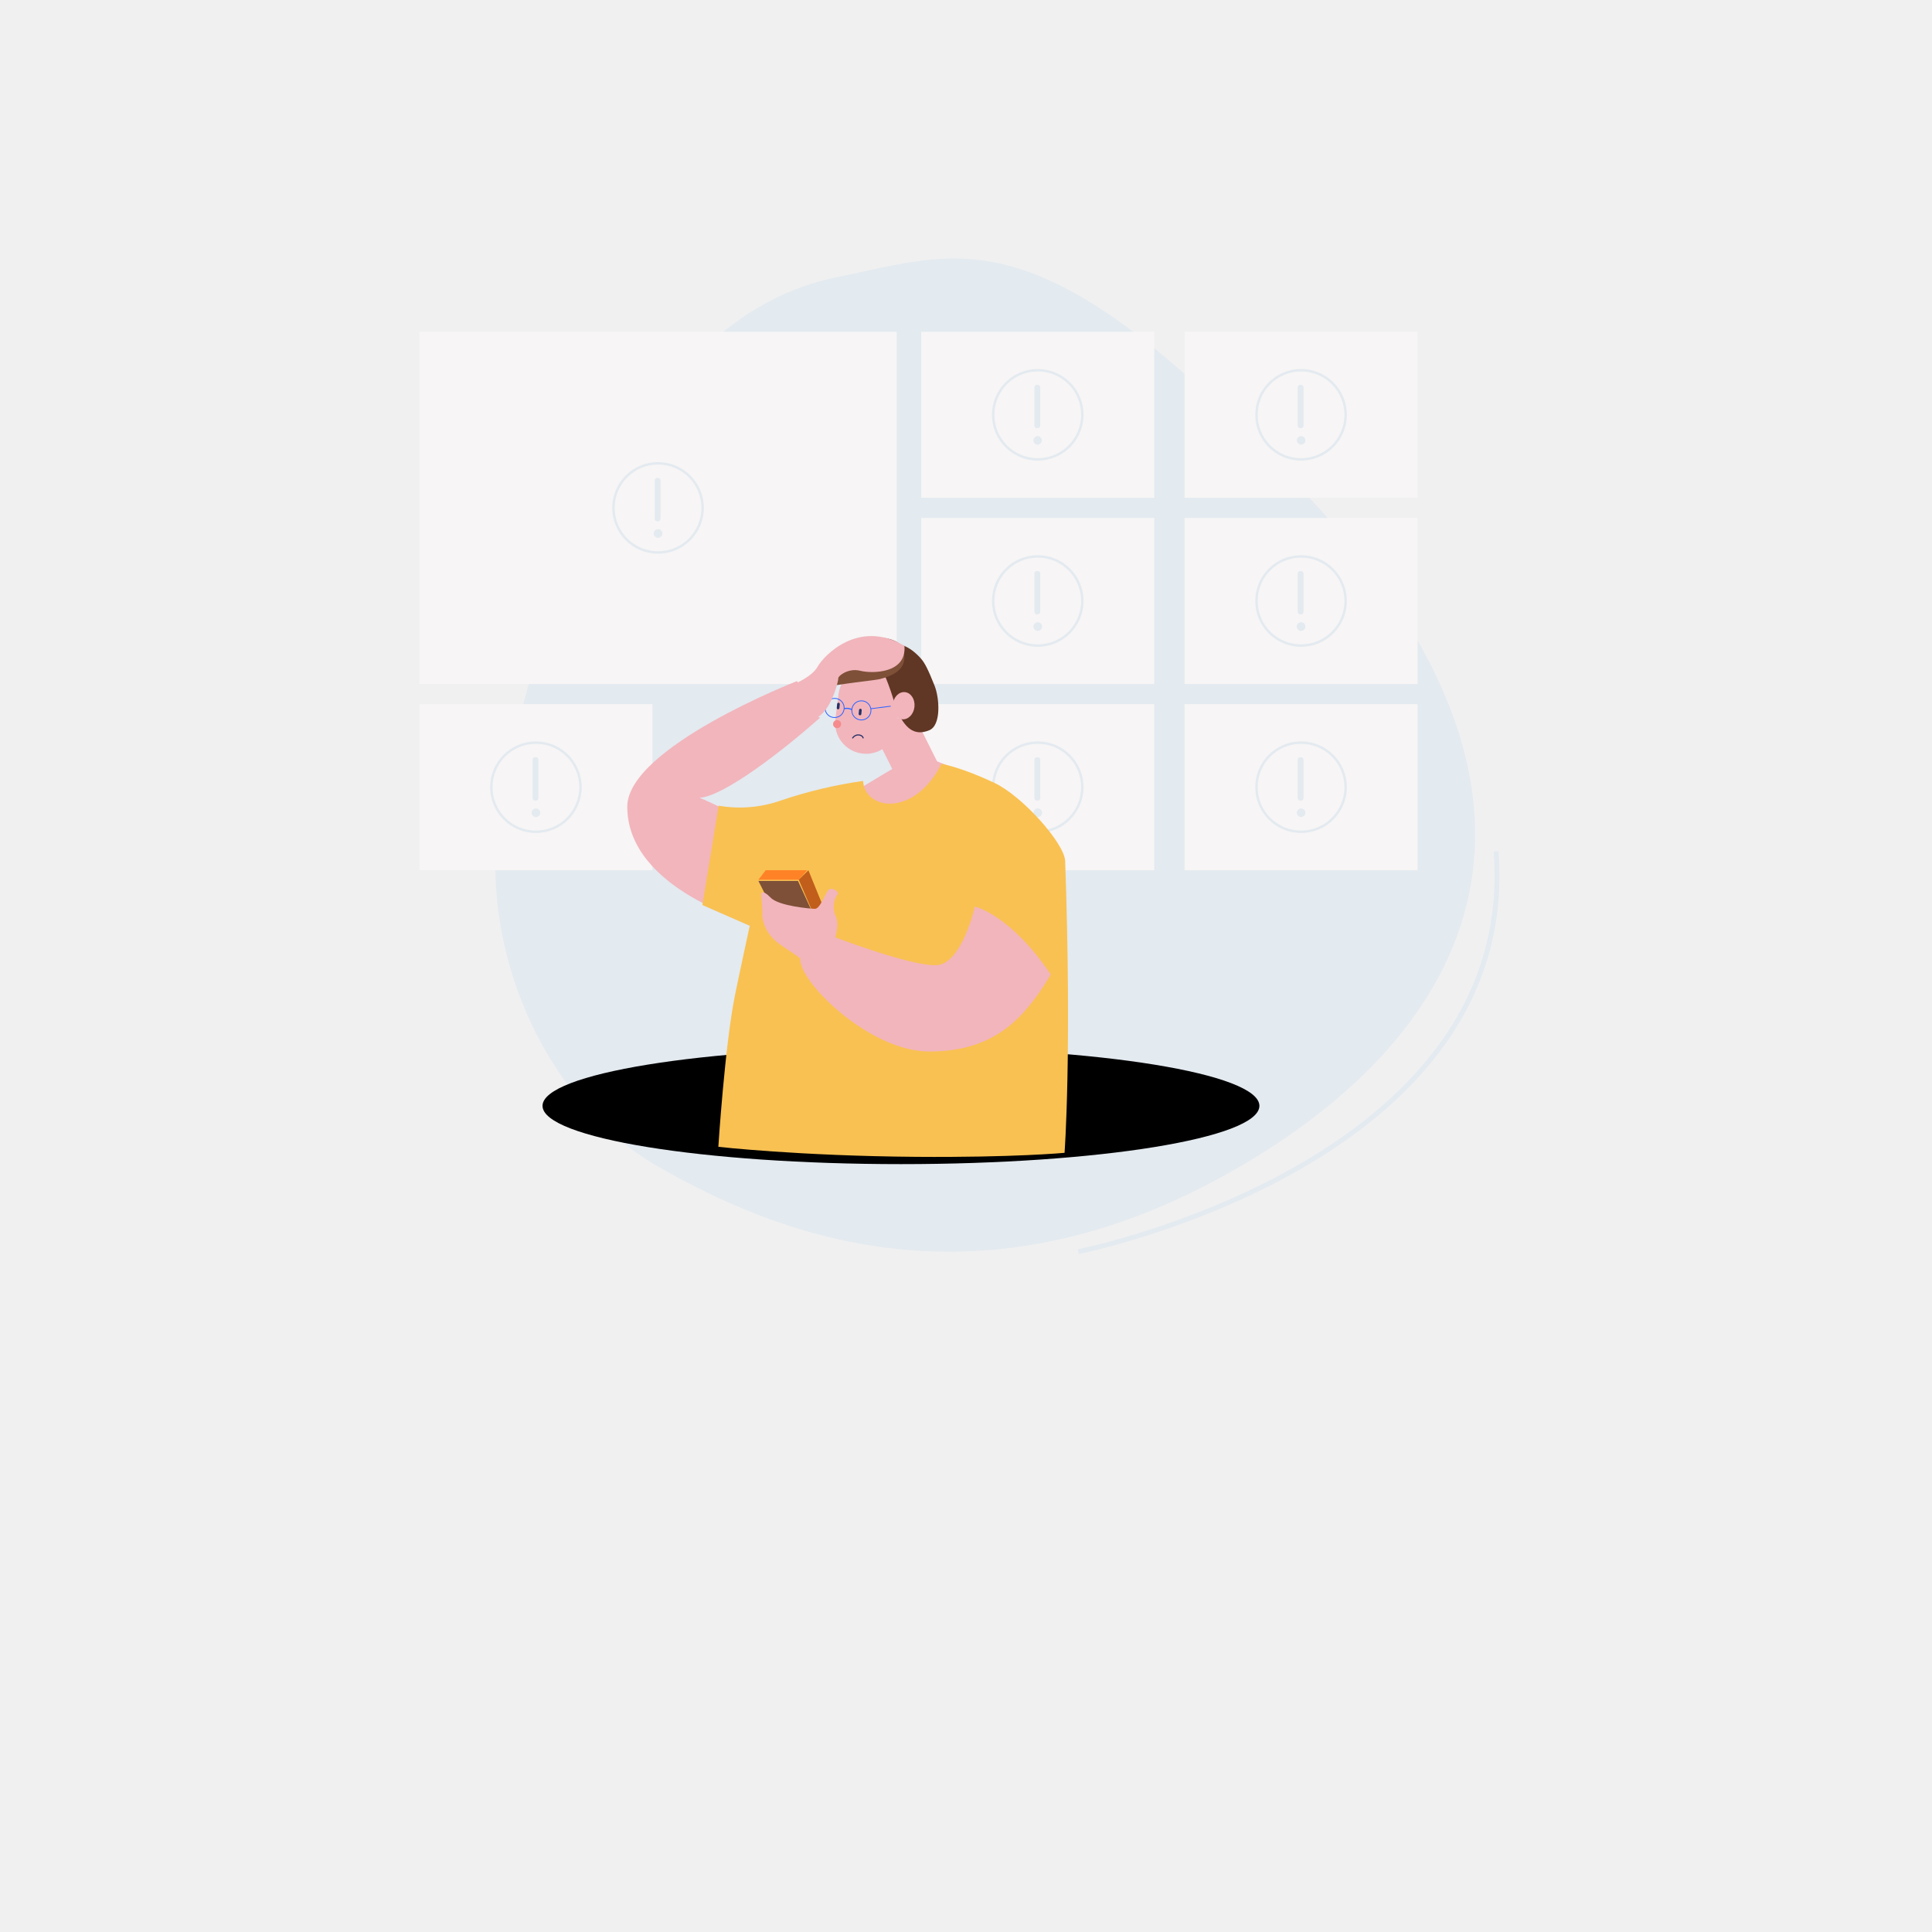
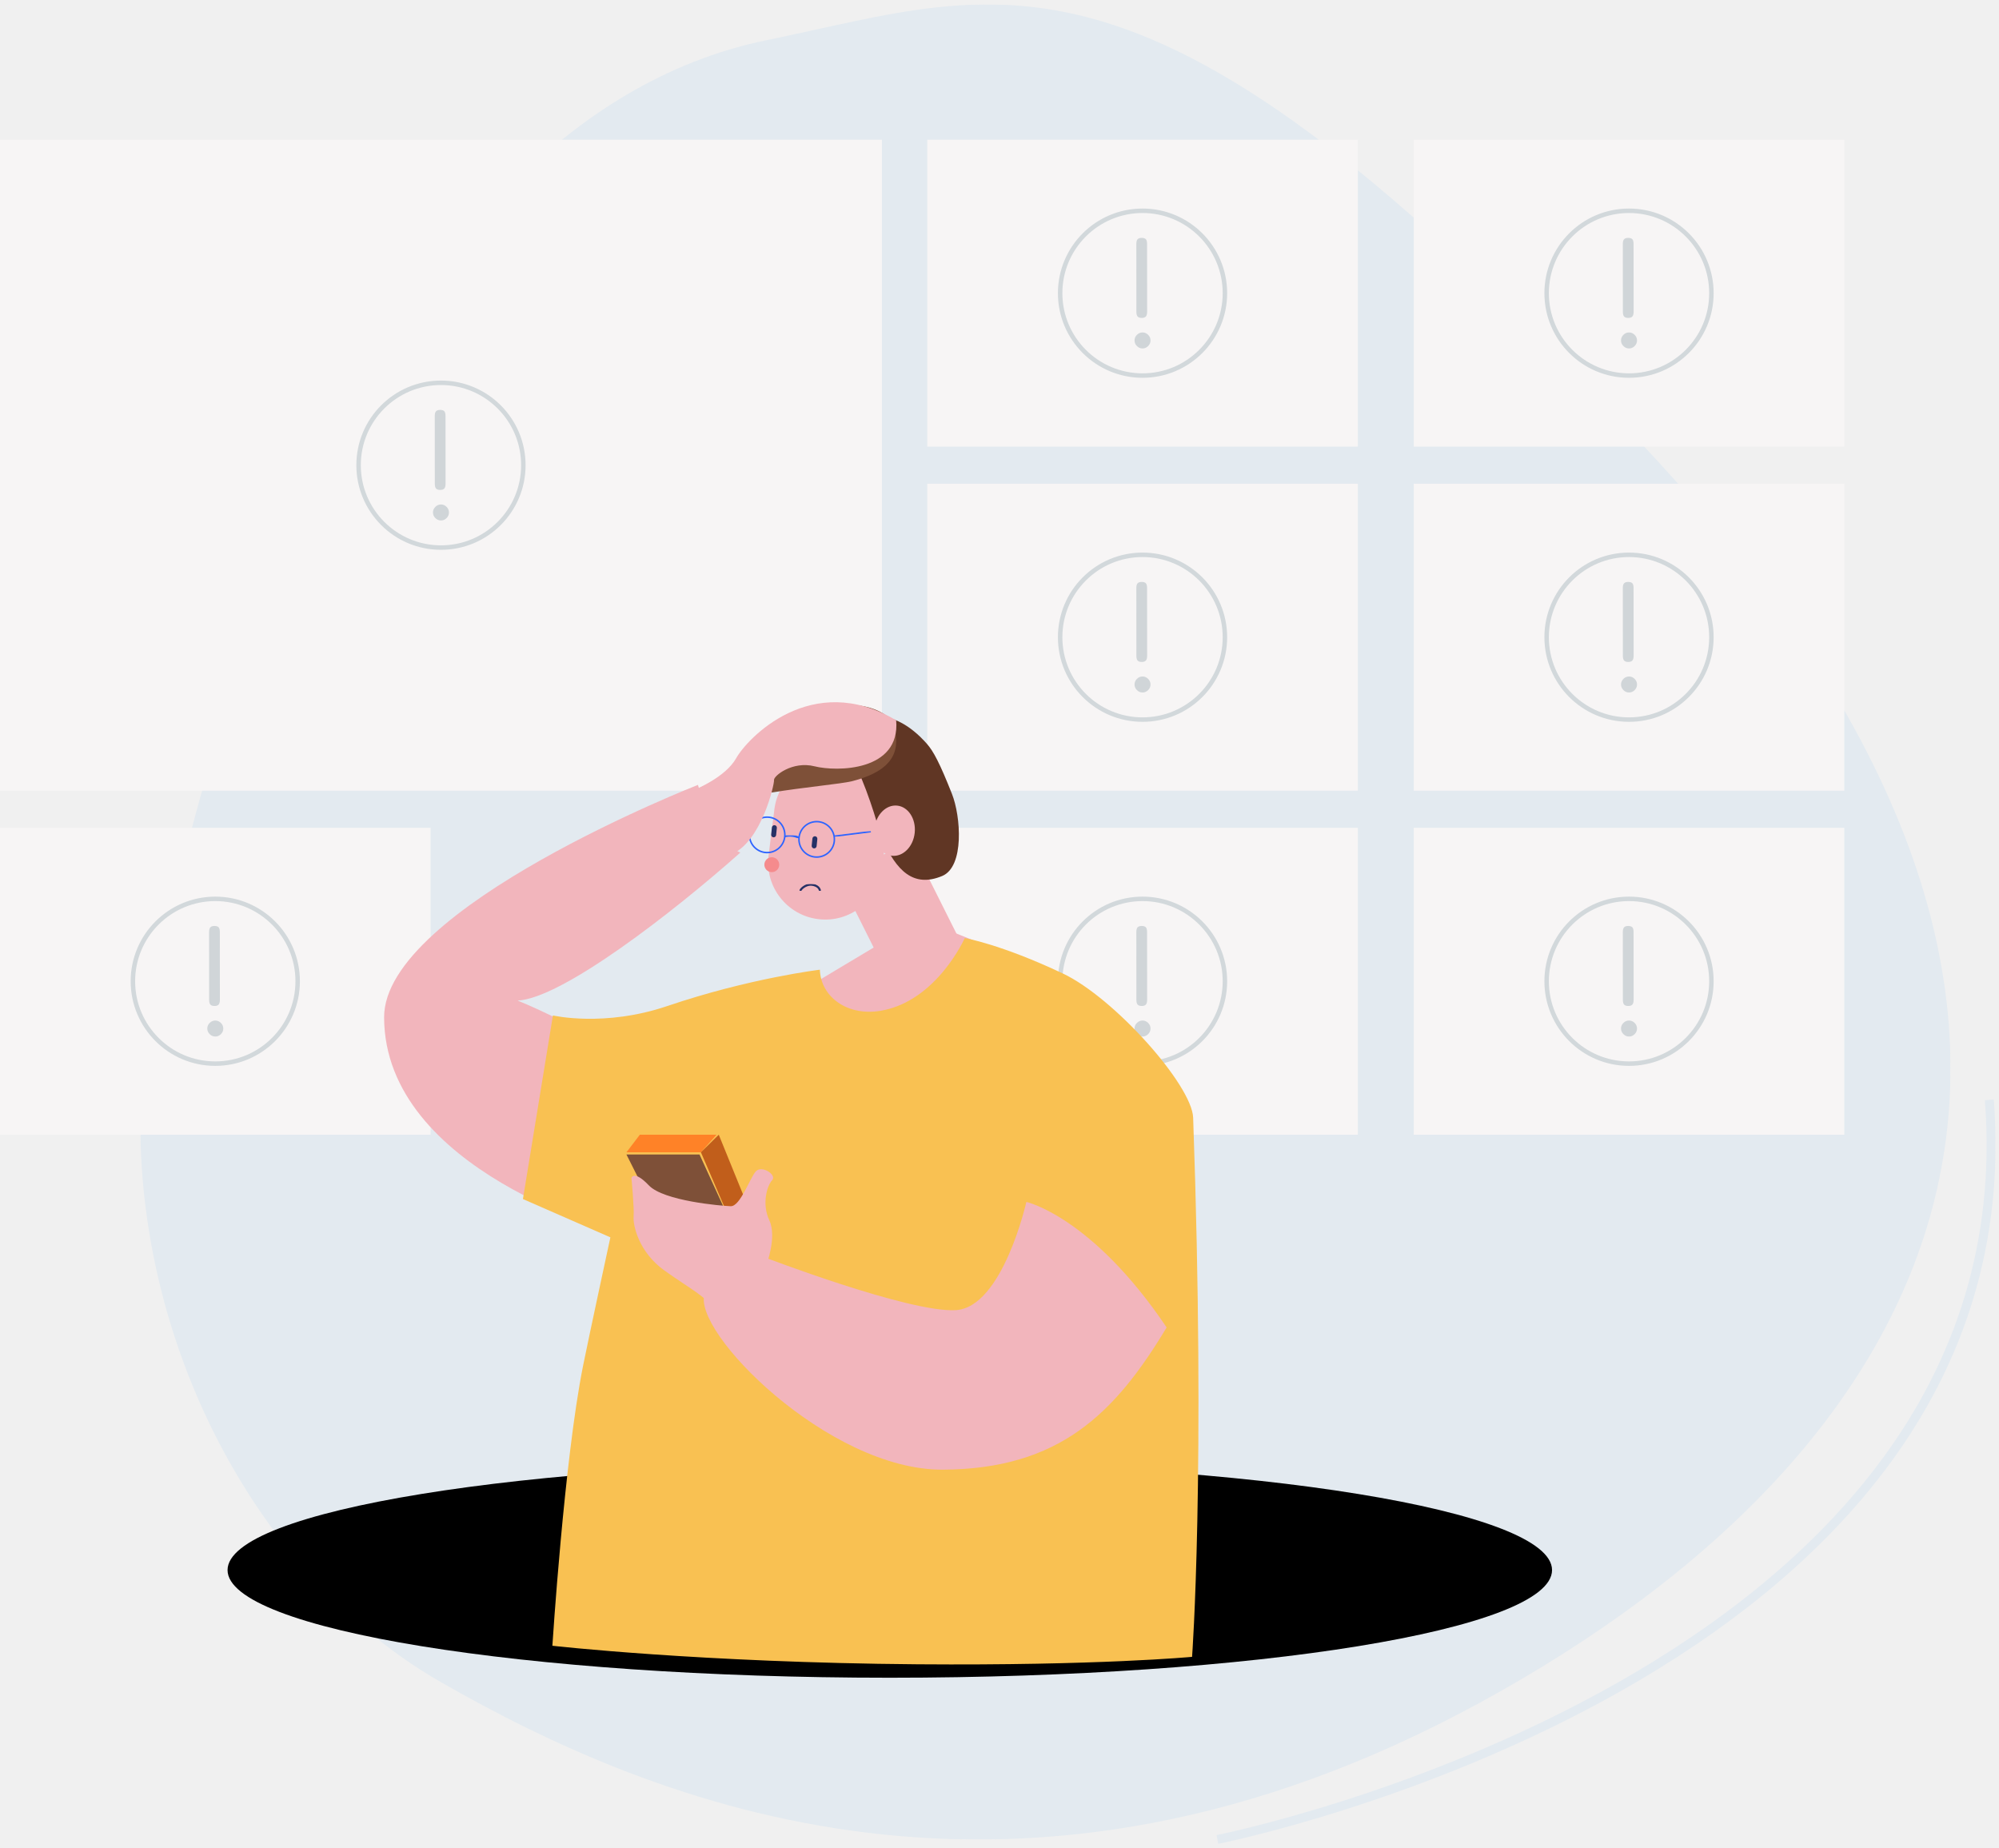
- <svg xmlns="http://www.w3.org/2000/svg" id="图层_1" data-name="图层 1" viewBox="0 0 800 800">
+ <svg xmlns="http://www.w3.org/2000/svg" xmlns:xlink="http://www.w3.org/1999/xlink" width="448px" height="414px" viewBox="0 0 448 414" version="1.1">
  <defs>
-     <style>.cls-1{fill:#e3eaf0;}.cls-2{fill:#f7f5f5;}.cls-3{fill:#f2b5bc;}.cls-10,.cls-15,.cls-4,.cls-8,.cls-9{fill:none;stroke-miterlimit:10;}.cls-15,.cls-4{stroke:#e3eaf0;}.cls-5{fill:#f9c152;}.cls-6{fill:#603624;}.cls-7{fill:#263166;}.cls-8{stroke:#263166;stroke-linecap:round;}.cls-10,.cls-8{stroke-width:0.46px;}.cls-10,.cls-9{stroke:#2e64ff;}.cls-9{stroke-width:0.34px;}.cls-11{fill:#7e5038;}.cls-12{fill:#f58b8d;}.cls-13{fill:#ff8227;}.cls-14{fill:#c15e1b;}.cls-15{stroke-width:2px;}</style>
+     <polygon id="path-1" points="0.45 0.8 406.133 0.8 406.133 412.019 0.45 412.019" />
+     <polygon id="path-3" points="0 413.2 447.229 413.2 447.229 1 0 1" />
  </defs>
-   <path class="cls-1" d="M345.58,115C399.93,103.9,432,85.58,546,210.31S609,431,505.49,487.54s-185,23-233-4.5-76-92.75-65-150.88S254.79,133.63,345.58,115Z" />
-   <rect class="cls-2" x="173.66" y="137.37" width="197.65" height="145.88" />
-   <rect class="cls-2" x="381.46" y="291.57" width="96.5" height="68.78" />
-   <polygon class="cls-3" points="355.23 326.91 371.74 317.04 387.75 315.16 403.68 321.54 373.24 338.66 355.23 326.91" />
-   <rect class="cls-2" x="173.66" y="291.57" width="96.5" height="68.78" />
-   <rect class="cls-3" x="367.17" y="297.04" width="17.99" height="29.35" rx="0.85" transform="translate(-99.79 201.57) rotate(-26.62)" />
-   <path class="cls-3" d="M330.07,282s3.67,12.68,9.5,15.17c-15.08,13.42-39.91,32.67-49.91,33.17,9.41,3.75,33.42,16.7,33.42,16.7l-10.84,35.38s-52.43-13.85-52.5-48.33C259.69,309.45,330.07,282,330.07,282Z" />
-   <ellipse cx="373.07" cy="457.91" rx="148.42" ry="24.13" />
-   <path class="cls-1" d="M429.71,334.76a1.83,1.83,0,0,1,1.8,1.79,1.83,1.83,0,0,1-1.8,1.79,1.68,1.68,0,0,1-1.25-.53,1.71,1.71,0,0,1-.54-1.26,1.81,1.81,0,0,1,1.79-1.79Z" />
-   <path class="cls-1" d="M429.54,331.5a1.23,1.23,0,0,1-.92-.3,1.61,1.61,0,0,1-.29-1.07V314.94a1.56,1.56,0,0,1,.29-1.07,1.21,1.21,0,0,1,.92-.3,1.27,1.27,0,0,1,.92.28,1.61,1.61,0,0,1,.28,1.12v15.12a1.62,1.62,0,0,1-.28,1.09A1.19,1.19,0,0,1,429.54,331.5Z" />
-   <circle class="cls-4" cx="429.71" cy="325.96" r="18.46" />
-   <path class="cls-5" d="M357.4,323.37a188.14,188.14,0,0,0-34.16,8.13,51,51,0,0,1-25.67,2.12l-6.72,41.14,19.6,8.59s-4.82,22.26-6.14,28.86c-4.21,21.05-6.86,62.66-6.86,62.66s33.18,3.77,81.86,4.15c40.43.32,61.5-1.66,61.5-1.66s3.07-40.95.25-120.82c-.26-7.29-17.67-26.88-29.24-32.34-14-6.62-22-7.91-22-7.91s-6.2,14-18.62,16.25C363.57,333.92,357.6,329.44,357.4,323.37Z" />
-   <rect class="cls-2" x="381.46" y="214.47" width="96.5" height="68.78" />
-   <rect class="cls-3" x="346.46" y="276.21" width="25.58" height="35.96" rx="12.75" transform="translate(39.48 -42.49) rotate(7.16)" />
-   <path class="cls-6" d="M381.36,272.72c1.48,1.67,2.9,4.32,5.64,11.24,2,5.05,2.82,16.33-2.19,18.41-6.45,2.68-10.24-1.19-13.38-8.21-.89-2-2.24-8.46-6.19-17.09-1-2.24-1.26-9,3.11-10.16C374.74,265.22,380.35,271.58,381.36,272.72Z" />
-   <rect class="cls-7" x="355.64" y="293.46" width="1.11" height="2.73" rx="0.56" transform="translate(31.78 -34.65) rotate(5.83)" />
-   <rect class="cls-7" x="346.57" y="290.98" width="1.11" height="2.73" rx="0.56" transform="translate(31.48 -33.74) rotate(5.83)" />
-   <path class="cls-8" d="M357.4,305.55c-.25-1-1.5-1.3-2.28-1.23a2.84,2.84,0,0,0-2.05,1.24" />
-   <circle class="cls-9" cx="345.58" cy="293.15" r="3.97" />
-   <circle class="cls-9" cx="356.68" cy="294.16" r="3.97" />
-   <path class="cls-1" d="M429.71,257.66a1.83,1.83,0,0,1,1.8,1.79,1.85,1.85,0,0,1-1.8,1.8,1.85,1.85,0,0,1-1.79-1.8,1.83,1.83,0,0,1,1.79-1.79Z" />
-   <path class="cls-1" d="M429.54,254.4a1.23,1.23,0,0,1-.92-.3,1.61,1.61,0,0,1-.29-1.07V237.84a1.56,1.56,0,0,1,.29-1.07,1.21,1.21,0,0,1,.92-.3,1.27,1.27,0,0,1,.92.28,1.63,1.63,0,0,1,.28,1.12V253a1.61,1.61,0,0,1-.28,1.08A1.16,1.16,0,0,1,429.54,254.4Z" />
-   <circle class="cls-4" cx="429.71" cy="248.86" r="18.46" />
-   <path class="cls-10" d="M349.54,293.46a4.24,4.24,0,0,1,1.79-.09,4.41,4.41,0,0,1,1.41.46" />
-   <path class="cls-11" d="M342.49,279.31c-.22-5.44,5.41-11.45,15.29-14.3,10.4-3,16.14,1.87,16.36,3.81.34,2.91,2.47,9.27-9.57,12.32-2.28.57-11.36,1.42-17.79,2.5C344.91,284,342.57,281.45,342.49,279.31Z" />
-   <path class="cls-1" d="M272.48,219.11a1.73,1.73,0,0,1,1.26.54,1.69,1.69,0,0,1,.54,1.25,1.85,1.85,0,0,1-1.8,1.8,1.85,1.85,0,0,1-1.79-1.79,1.83,1.83,0,0,1,1.79-1.8Z" />
-   <path class="cls-1" d="M272.31,215.85a1.23,1.23,0,0,1-.92-.3,1.54,1.54,0,0,1-.28-1.07l0-15.19a1.56,1.56,0,0,1,.29-1.07,1.21,1.21,0,0,1,.92-.3,1.27,1.27,0,0,1,.92.28,1.63,1.63,0,0,1,.28,1.12v15.13a1.61,1.61,0,0,1-.28,1.08A1.16,1.16,0,0,1,272.31,215.85Z" />
-   <circle class="cls-4" cx="272.48" cy="210.31" r="18.46" />
-   <circle class="cls-12" cx="346.63" cy="299.84" r="1.67" />
-   <ellipse class="cls-3" cx="374.15" cy="292.22" rx="5.65" ry="4.53" transform="translate(45.44 634.75) rotate(-84.17)" />
-   <line class="cls-9" x1="360.59" y1="293.46" x2="368.82" y2="292.42" />
-   <polygon class="cls-13" points="314.05 364.28 317.05 360.35 334.24 360.35 330.74 364.28 314.05 364.28" />
-   <polygon class="cls-14" points="330.74 364.28 337.24 379.41 341.28 376.43 334.74 360.35 330.74 364.28" />
-   <polygon class="cls-11" points="314.05 364.78 318.83 374.3 338.05 381.41 330.43 364.78 314.05 364.78" />
-   <path class="cls-3" d="M403.68,375.41s-5.32,23.63-15.82,24.25-43.62-12.12-43.62-12.12-9.38.12-12.63,8.37,27.64,39.66,53.38,39.5c26-.16,38.5-12.5,50.12-31.87C418.36,378.66,403.68,375.41,403.68,375.41Z" />
-   <path class="cls-3" d="M329.32,283s6.92-2.75,9.34-7.09,16.85-19.77,35.84-8.47c1,11.47-13.34,11.56-18.3,10.31s-9.19,2.16-9.08,3.08-2.88,14-9.63,16.67S329.32,283,329.32,283Z" />
-   <path class="cls-3" d="M315.17,370s.65,6.83.49,8.66,1.08,7.92,6.91,12.09,9.92,6.16,10.59,8.5,12.25-9.75,12.25-9.75,2.41-6.25.66-10-.48-7.84.64-9-2.3-3.42-3.64-2-3.5,7.91-5.66,7.83-15-1.17-18.34-4.67S315.17,370,315.17,370Z" />
-   <rect class="cls-2" x="381.46" y="137.37" width="96.5" height="68.78" />
-   <rect class="cls-2" x="490.49" y="137.37" width="96.5" height="68.78" />
-   <rect class="cls-2" x="490.49" y="214.47" width="96.5" height="68.78" />
-   <rect class="cls-2" x="490.49" y="291.57" width="96.5" height="68.78" />
-   <path class="cls-15" d="M446.49,518.28s183-36.24,173-165.74" />
-   <path class="cls-1" d="M538.74,180.56a1.83,1.83,0,0,1,1.79,1.79,1.7,1.7,0,0,1-.53,1.26,1.79,1.79,0,0,1-3-1.25,1.7,1.7,0,0,1,.53-1.26A1.73,1.73,0,0,1,538.74,180.56Z" />
-   <path class="cls-1" d="M538.57,177.3a1.21,1.21,0,0,1-.92-.3,1.54,1.54,0,0,1-.29-1.07V160.74a1.56,1.56,0,0,1,.28-1.07,1.23,1.23,0,0,1,.92-.3,1.3,1.3,0,0,1,.92.28,1.63,1.63,0,0,1,.29,1.13V175.9a1.61,1.61,0,0,1-.28,1.08A1.16,1.16,0,0,1,538.57,177.3Z" />
-   <circle class="cls-4" cx="538.74" cy="171.76" r="18.46" />
-   <path class="cls-1" d="M429.71,180.56a1.8,1.8,0,0,1,0,3.59,1.85,1.85,0,0,1-1.79-1.79,1.83,1.83,0,0,1,1.79-1.8Z" />
-   <path class="cls-1" d="M429.54,177.3a1.23,1.23,0,0,1-.92-.3,1.59,1.59,0,0,1-.29-1.07V160.74a1.56,1.56,0,0,1,.29-1.07,1.21,1.21,0,0,1,.92-.3,1.31,1.31,0,0,1,.92.28,1.64,1.64,0,0,1,.28,1.13V175.9a1.61,1.61,0,0,1-.28,1.08A1.16,1.16,0,0,1,429.54,177.3Z" />
-   <circle class="cls-4" cx="429.71" cy="171.76" r="18.46" />
-   <path class="cls-1" d="M538.74,257.66a1.81,1.81,0,0,1,1.79,1.79,1.79,1.79,0,0,1-3.58,0,1.68,1.68,0,0,1,.53-1.25A1.73,1.73,0,0,1,538.74,257.66Z" />
-   <path class="cls-1" d="M538.57,254.4a1.21,1.21,0,0,1-.92-.3,1.56,1.56,0,0,1-.29-1.07V237.84a1.56,1.56,0,0,1,.28-1.07,1.23,1.23,0,0,1,.92-.3,1.25,1.25,0,0,1,.92.28,1.62,1.62,0,0,1,.29,1.12V253a1.61,1.61,0,0,1-.28,1.08A1.16,1.16,0,0,1,538.57,254.4Z" />
-   <circle class="cls-4" cx="538.74" cy="248.86" r="18.46" />
-   <path class="cls-1" d="M538.74,334.76a1.81,1.81,0,0,1,1.79,1.79,1.78,1.78,0,0,1-3,1.26,1.74,1.74,0,0,1-.53-1.26,1.72,1.72,0,0,1,.53-1.26A1.76,1.76,0,0,1,538.74,334.76Z" />
-   <path class="cls-1" d="M538.57,331.5a1.21,1.21,0,0,1-.92-.3,1.56,1.56,0,0,1-.29-1.07V314.94a1.56,1.56,0,0,1,.28-1.07,1.23,1.23,0,0,1,.92-.3,1.25,1.25,0,0,1,.92.28,1.6,1.6,0,0,1,.29,1.12v15.12a1.62,1.62,0,0,1-.28,1.09A1.19,1.19,0,0,1,538.57,331.5Z" />
-   <circle class="cls-4" cx="538.74" cy="325.96" r="18.46" />
-   <path class="cls-1" d="M221.9,334.76a1.78,1.78,0,0,1,1.26,3.05,1.68,1.68,0,0,1-1.25.53,1.79,1.79,0,0,1,0-3.58Z" />
-   <path class="cls-1" d="M221.73,331.5a1.23,1.23,0,0,1-.92-.3,1.56,1.56,0,0,1-.28-1.07V314.94a1.56,1.56,0,0,1,.28-1.07,1.23,1.23,0,0,1,.92-.3,1.27,1.27,0,0,1,.92.28,1.66,1.66,0,0,1,.29,1.12v15.12a1.62,1.62,0,0,1-.29,1.09A1.18,1.18,0,0,1,221.73,331.5Z" />
-   <circle class="cls-4" cx="221.91" cy="325.96" r="18.46" />
+   <g id="布局" stroke="none" stroke-width="1" fill="none" fill-rule="evenodd">
+     <g id="画板" transform="translate(-613, -402)">
+       <g id="暂无数据" transform="translate(613, 402)">
+         <g id="编组" transform="translate(31, 0.2)">
+           <mask id="mask-2" fill="white">
+             <use xlink:href="#path-1" />
+           </mask>
+           <g id="Clip-2" />
+           <path d="M140.924,8.775 C195.271,-2.359 227.333,-20.679 341.333,104.047 C455.333,228.775 404.333,324.775 300.833,381.275 C197.333,437.775 115.819,404.275 67.826,376.775 C19.833,349.275 -8.167,284.025 2.833,225.9 C13.833,167.775 50.136,27.374 140.924,8.775" id="Fill-1" fill="#E3EAF0" mask="url(#mask-2)" />
+         </g>
+         <mask id="mask-4" fill="white">
+           <use xlink:href="#path-3" />
+         </mask>
+         <g id="Clip-4" />
+         <polygon id="Fill-3" fill="#F7F5F5" mask="url(#mask-4)" points="0.001 177.188 197.652 177.188 197.652 31.308 0.001 31.308" />
+         <polygon id="Fill-5" fill="#F7F5F5" mask="url(#mask-4)" points="207.806 254.286 304.305 254.286 304.305 185.505 207.806 185.505" />
+         <polygon id="Fill-6" fill="#F2B5BC" mask="url(#mask-4)" points="181.576 220.85 198.083 210.975 214.098 209.1 230.02 215.475 199.583 232.6" />
+         <polygon id="Fill-7" fill="#F7F5F5" mask="url(#mask-4)" points="0 254.286 96.499 254.286 96.499 185.505 0 185.505" />
+         <path d="M216.364,215.12 L201.803,222.418 C201.385,222.627 200.872,222.457 200.662,222.038 L188.276,197.322 C188.066,196.904 188.237,196.392 188.655,196.181 L203.215,188.885 C203.633,188.674 204.147,188.845 204.356,189.263 L216.743,213.98 C216.953,214.398 216.782,214.911 216.364,215.12" id="Fill-8" fill="#F2B5BC" mask="url(#mask-4)" />
+         <path d="M156.417,175.891 C156.417,175.891 160.084,188.565 165.917,191.062 C150.834,204.475 126,223.725 116,224.225 C125.417,227.975 149.421,240.925 149.421,240.925 L138.584,276.308 C138.584,276.308 86.15,262.459 86.084,227.975 C86.036,203.391 156.417,175.891 156.417,175.891" id="Fill-9" fill="#F2B5BC" mask="url(#mask-4)" />
+         <path d="M347.833,351.85 C347.833,365.173 281.384,375.975 199.416,375.975 C117.447,375.975 50.998,365.173 50.998,351.85 C50.998,338.526 117.447,327.725 199.416,327.725 C281.384,327.725 347.833,338.526 347.833,351.85" id="Fill-10" fill="#000000" mask="url(#mask-4)" />
+         <path d="M256.054,228.698 C256.535,228.697 256.954,228.876 257.312,229.232 C257.669,229.588 257.848,230.008 257.848,230.489 C257.849,230.971 257.671,231.39 257.314,231.748 C256.957,232.105 256.538,232.283 256.056,232.284 C255.575,232.284 255.156,232.106 254.798,231.75 C254.441,231.393 254.263,230.974 254.262,230.493 C254.262,230.01 254.439,229.591 254.796,229.234 C255.153,228.877 255.572,228.698 256.054,228.698" id="Fill-11" fill="#D0D5D8" mask="url(#mask-4)" />
+         <path d="M255.884,225.439 C255.46,225.439 255.154,225.339 254.964,225.138 C254.774,224.938 254.679,224.582 254.678,224.068 L254.666,208.878 C254.666,208.366 254.76,208.009 254.949,207.808 C255.139,207.607 255.446,207.506 255.869,207.506 C256.293,207.506 256.6,207.601 256.79,207.79 C256.979,207.979 257.074,208.353 257.075,208.911 L257.087,224.033 C257.088,224.546 256.993,224.908 256.804,225.12 C256.614,225.334 256.307,225.439 255.884,225.439" id="Fill-12" fill="#D0D5D8" mask="url(#mask-4)" />
+         <path d="M274.519,219.895 C274.519,230.092 266.253,238.359 256.056,238.359 C245.858,238.359 237.592,230.092 237.592,219.895 C237.592,209.698 245.858,201.431 256.056,201.431 C266.253,201.431 274.519,209.698 274.519,219.895 Z" id="Stroke-13" stroke="#D2D8DB" mask="url(#mask-4)" />
+         <path d="M183.742,217.308 C183.742,217.308 168.005,219.189 149.588,225.439 C135.41,230.25 123.917,227.558 123.917,227.558 L117.196,268.704 L136.794,277.285 C136.794,277.285 131.977,299.545 130.656,306.153 C126.447,327.202 123.795,368.808 123.795,368.808 C123.795,368.808 156.974,372.581 205.658,372.962 C246.081,373.279 267.158,371.295 267.158,371.295 C267.158,371.295 270.22,330.351 267.401,250.475 C267.144,243.187 249.729,223.596 238.167,218.141 C224.125,211.516 216.208,210.225 216.208,210.225 C216.208,210.225 210,224.225 197.583,226.475 C189.917,227.864 183.943,223.381 183.742,217.308" id="Fill-14" fill="#F9C152" mask="url(#mask-4)" />
+         <polygon id="Fill-15" fill="#F7F5F5" mask="url(#mask-4)" points="207.806 177.188 304.305 177.188 304.305 108.407 207.806 108.407" />
+         <path d="M183.394,205.974 L183.306,205.963 C176.35,205.089 171.373,198.683 172.247,191.727 L173.552,181.345 C174.426,174.389 180.832,169.412 187.788,170.286 L187.876,170.298 C194.832,171.172 199.809,177.578 198.935,184.535 L197.63,194.915 C196.757,201.871 190.35,206.848 183.394,205.974" id="Fill-16" fill="#F2B5BC" mask="url(#mask-4)" />
+         <path d="M207.708,166.662 C209.186,168.332 210.602,170.98 213.34,177.897 C215.34,182.947 216.166,194.225 211.153,196.309 C204.699,198.99 200.912,195.123 197.77,188.095 C196.883,186.109 195.53,179.642 191.585,171.012 C190.561,168.77 190.323,162.006 194.695,160.851 C201.083,159.162 206.693,165.517 207.708,166.662" id="Fill-17" fill="#603624" mask="url(#mask-4)" />
+         <path d="M182.405,190.12 L182.405,190.12 C182.101,190.089 181.879,189.815 181.909,189.512 L182.073,187.9 C182.105,187.597 182.379,187.374 182.683,187.405 L182.683,187.405 C182.987,187.435 183.209,187.709 183.179,188.013 L183.013,189.625 C182.983,189.929 182.709,190.151 182.405,190.12" id="Fill-18" fill="#263166" mask="url(#mask-4)" />
+         <path d="M173.329,187.637 L173.329,187.637 C173.025,187.607 172.802,187.332 172.832,187.029 L172.997,185.417 C173.028,185.114 173.302,184.891 173.606,184.921 L173.606,184.922 C173.91,184.952 174.133,185.227 174.102,185.531 L173.938,187.142 C173.907,187.446 173.633,187.668 173.329,187.637" id="Fill-19" fill="#263166" mask="url(#mask-4)" />
+         <path d="M183.742,199.493 C183.495,198.517 182.241,198.191 181.466,198.257 C180.587,198.332 179.655,198.997 179.411,199.502" id="Stroke-20" stroke="#263166" stroke-width="0.465" stroke-linecap="round" mask="url(#mask-4)" />
+         <path d="M168.704,184.764 C167.42,186.542 167.821,189.026 169.599,190.31 C171.378,191.594 173.861,191.193 175.145,189.414 C176.429,187.635 176.028,185.153 174.249,183.868 C172.471,182.584 169.988,182.986 168.704,184.764 Z" id="Stroke-21" stroke="#2E64FF" stroke-width="0.34" mask="url(#mask-4)" />
+         <path d="M179.805,185.77 C178.521,187.548 178.922,190.032 180.701,191.316 C182.479,192.6 184.962,192.199 186.246,190.42 C187.53,188.641 187.129,186.159 185.351,184.874 C183.572,183.59 181.089,183.991 179.805,185.77 Z" id="Stroke-22" stroke="#2E64FF" stroke-width="0.34" mask="url(#mask-4)" />
+         <path d="M256.054,151.6 C256.535,151.599 256.954,151.777 257.312,152.134 C257.669,152.49 257.848,152.909 257.848,153.391 C257.849,153.873 257.671,154.291 257.314,154.65 C256.957,155.006 256.538,155.185 256.056,155.186 C255.575,155.186 255.156,155.008 254.798,154.651 C254.441,154.295 254.263,153.876 254.262,153.394 C254.262,152.912 254.439,152.493 254.796,152.135 C255.153,151.779 255.572,151.6 256.054,151.6" id="Fill-23" fill="#D0D5D8" mask="url(#mask-4)" />
+         <path d="M255.884,148.341 C255.46,148.341 255.154,148.241 254.964,148.04 C254.774,147.84 254.679,147.484 254.678,146.97 L254.666,131.78 C254.666,131.268 254.76,130.911 254.949,130.71 C255.139,130.509 255.446,130.408 255.869,130.408 C256.293,130.408 256.6,130.503 256.79,130.692 C256.979,130.881 257.074,131.255 257.075,131.813 L257.087,146.935 C257.088,147.448 256.993,147.81 256.804,148.022 C256.614,148.236 256.307,148.341 255.884,148.341" id="Fill-24" fill="#D0D5D8" mask="url(#mask-4)" />
+         <path d="M274.519,142.797 C274.519,152.993 266.253,161.26 256.056,161.26 C245.858,161.26 237.592,152.993 237.592,142.797 C237.592,132.6 245.858,124.333 256.056,124.333 C266.253,124.333 274.519,132.6 274.519,142.797 Z" id="Stroke-25" stroke="#D2D8DB" mask="url(#mask-4)" />
+         <path d="M175.885,187.403 C176.417,187.252 177.032,187.21 177.673,187.307 C178.196,187.387 178.674,187.55 179.085,187.773" id="Stroke-26" stroke="#2E64FF" stroke-width="0.465" mask="url(#mask-4)" />
+         <path d="M168.832,173.249 C168.615,167.808 174.242,161.798 184.121,158.946 C194.526,155.942 200.269,160.817 200.489,162.756 C200.819,165.671 202.956,172.033 190.911,175.074 C188.635,175.648 179.553,176.499 173.12,177.579 C171.252,177.894 168.917,175.389 168.832,173.249" id="Fill-27" fill="#7E5038" mask="url(#mask-4)" />
+         <path d="M98.825,113.05 C99.306,113.05 99.725,113.228 100.083,113.585 C100.44,113.941 100.619,114.36 100.619,114.842 C100.62,115.323 100.442,115.742 100.085,116.101 C99.728,116.457 99.309,116.636 98.827,116.636 C98.346,116.636 97.927,116.459 97.569,116.102 C97.212,115.745 97.033,115.327 97.033,114.845 C97.033,114.362 97.21,113.944 97.567,113.586 C97.924,113.23 98.343,113.05 98.825,113.05" id="Fill-28" fill="#D0D5D8" mask="url(#mask-4)" />
+         <path d="M98.654,109.791 C98.231,109.791 97.924,109.691 97.734,109.49 C97.544,109.29 97.45,108.934 97.448,108.42 L97.436,93.23 C97.436,92.718 97.531,92.361 97.719,92.16 C97.909,91.959 98.216,91.858 98.639,91.858 C99.064,91.858 99.371,91.953 99.561,92.142 C99.749,92.331 99.844,92.705 99.846,93.263 L99.858,108.385 C99.859,108.898 99.763,109.26 99.575,109.472 C99.385,109.686 99.078,109.791 98.654,109.791" id="Fill-29" fill="#D0D5D8" mask="url(#mask-4)" />
+         <path d="M117.289,104.247 C117.289,114.444 109.023,122.711 98.826,122.711 C88.628,122.711 80.362,114.444 80.362,104.247 C80.362,94.05 88.628,85.784 98.826,85.784 C109.023,85.784 117.289,94.05 117.289,104.247 Z" id="Stroke-30" stroke="#D2D8DB" mask="url(#mask-4)" />
+         <path d="M174.324,194.751 C173.784,195.498 172.741,195.667 171.994,195.127 C171.247,194.588 171.078,193.545 171.618,192.797 C172.157,192.05 173.2,191.882 173.948,192.421 C174.695,192.961 174.864,194.004 174.324,194.751" id="Fill-31" fill="#F58B8D" mask="url(#mask-4)" />
+         <path d="M205,186.615 C204.683,189.719 202.407,192.029 199.916,191.775 C197.424,191.52 195.661,188.799 195.978,185.694 C196.295,182.591 198.571,180.28 201.063,180.534 C203.554,180.789 205.317,183.511 205,186.615" id="Fill-32" fill="#F2B5BC" mask="url(#mask-4)" />
+         <line x1="186.935" y1="187.397" x2="195.164" y2="186.362" id="Stroke-33" stroke="#2E64FF" stroke-width="0.34" mask="url(#mask-4)" />
+         <polygon id="Fill-34" fill="#FF8227" mask="url(#mask-4)" points="140.396 258.223 143.396 254.285 160.583 254.285 157.083 258.223" />
+         <polygon id="Fill-35" fill="#C15E1B" mask="url(#mask-4)" points="157.083 258.223 163.583 273.348 167.626 270.371 161.083 254.285" />
+         <polygon id="Fill-36" fill="#7E5038" mask="url(#mask-4)" points="140.396 258.723 145.177 268.236 164.396 275.348 156.771 258.723" />
+         <path d="M230.021,269.35 C230.021,269.35 224.709,292.975 214.208,293.6 C203.709,294.225 170.583,281.475 170.583,281.475 C170.583,281.475 161.208,281.6 157.958,289.85 C154.708,298.1 185.591,329.507 211.334,329.351 C237.354,329.19 249.833,316.85 261.458,297.475 C244.709,272.6 230.021,269.35 230.021,269.35" id="Fill-37" fill="#F2B5BC" mask="url(#mask-4)" />
+         <path d="M155.667,176.975 C155.667,176.975 162.584,174.225 165,169.891 C167.417,165.558 181.851,150.12 200.842,161.423 C201.834,172.891 187.504,172.975 182.544,171.725 C177.584,170.475 173.352,173.891 173.467,174.808 C173.584,175.725 170.584,188.808 163.834,191.475 C157.084,194.141 155.667,176.975 155.667,176.975" id="Fill-38" fill="#F2B5BC" mask="url(#mask-4)" />
+         <path d="M141.515,263.975 C141.515,263.975 142.167,270.808 142,272.641 C141.833,274.475 143.083,280.558 148.917,284.725 C154.75,288.891 158.833,290.891 159.5,293.225 C160.167,295.558 171.75,283.475 171.75,283.475 C171.75,283.475 174.167,277.225 172.417,273.475 C170.667,269.725 171.939,265.641 173.053,264.475 C174.167,263.308 170.75,261.058 169.417,262.475 C168.083,263.891 165.917,270.391 163.75,270.308 C161.583,270.225 148.75,269.141 145.417,265.641 C142.083,262.141 141.515,263.975 141.515,263.975" id="Fill-39" fill="#F2B5BC" mask="url(#mask-4)" />
+         <polygon id="Fill-40" fill="#F7F5F5" mask="url(#mask-4)" points="207.806 100.089 304.305 100.089 304.305 31.308 207.806 31.308" />
+         <polygon id="Fill-41" fill="#F7F5F5" mask="url(#mask-4)" points="316.834 100.089 413.333 100.089 413.333 31.308 316.834 31.308" />
+         <polygon id="Fill-42" fill="#F7F5F5" mask="url(#mask-4)" points="316.834 177.188 413.333 177.188 413.333 108.407 316.834 108.407" />
+         <polygon id="Fill-43" fill="#F7F5F5" mask="url(#mask-4)" points="316.834 254.286 413.333 254.286 413.333 185.505 316.834 185.505" />
+         <path d="M272.833,412.219 C272.833,412.219 455.833,375.975 445.833,246.475" id="Stroke-44" stroke="#E3EAF0" stroke-width="2" mask="url(#mask-4)" />
+         <path d="M365.083,74.501 C365.564,74.5 365.984,74.679 366.341,75.035 C366.698,75.391 366.877,75.811 366.877,76.293 C366.878,76.774 366.7,77.193 366.343,77.551 C365.986,77.908 365.567,78.086 365.085,78.087 C364.604,78.087 364.185,77.91 363.828,77.553 C363.47,77.196 363.291,76.777 363.291,76.296 C363.291,75.813 363.468,75.395 363.825,75.037 C364.182,74.68 364.601,74.501 365.083,74.501" id="Fill-45" fill="#D0D5D8" mask="url(#mask-4)" />
+         <path d="M364.912,71.243 C364.488,71.243 364.182,71.142 363.992,70.942 C363.802,70.742 363.707,70.385 363.706,69.871 L363.694,54.681 C363.694,54.169 363.788,53.812 363.977,53.611 C364.167,53.41 364.474,53.309 364.897,53.309 C365.321,53.309 365.628,53.404 365.818,53.593 C366.007,53.782 366.102,54.157 366.103,54.715 L366.115,69.837 C366.116,70.35 366.021,70.712 365.832,70.924 C365.642,71.138 365.335,71.243 364.912,71.243" id="Fill-46" fill="#D0D5D8" mask="url(#mask-4)" />
+         <path d="M383.548,65.699 C383.548,75.896 375.281,84.163 365.084,84.163 C354.887,84.163 346.62,75.896 346.62,65.699 C346.62,55.502 354.887,47.235 365.084,47.235 C375.281,47.235 383.548,55.502 383.548,65.699 Z" id="Stroke-47" stroke="#D2D8DB" mask="url(#mask-4)" />
+         <path d="M256.054,74.501 C256.535,74.5 256.954,74.679 257.312,75.035 C257.669,75.391 257.848,75.811 257.848,76.293 C257.849,76.774 257.671,77.193 257.314,77.551 C256.957,77.908 256.538,78.086 256.056,78.087 C255.575,78.087 255.156,77.91 254.798,77.553 C254.441,77.196 254.263,76.777 254.262,76.296 C254.262,75.813 254.439,75.395 254.796,75.037 C255.153,74.68 255.572,74.501 256.054,74.501" id="Fill-48" fill="#D0D5D8" mask="url(#mask-4)" />
+         <path d="M255.884,71.243 C255.46,71.243 255.154,71.142 254.964,70.942 C254.774,70.742 254.679,70.385 254.678,69.871 L254.666,54.681 C254.666,54.169 254.76,53.812 254.949,53.611 C255.139,53.41 255.446,53.309 255.869,53.309 C256.293,53.309 256.6,53.404 256.79,53.593 C256.979,53.782 257.074,54.157 257.075,54.715 L257.087,69.837 C257.088,70.35 256.993,70.712 256.804,70.924 C256.614,71.138 256.307,71.243 255.884,71.243" id="Fill-49" fill="#D0D5D8" mask="url(#mask-4)" />
+         <path d="M274.519,65.699 C274.519,75.896 266.253,84.163 256.056,84.163 C245.858,84.163 237.592,75.896 237.592,65.699 C237.592,55.502 245.858,47.235 256.056,47.235 C266.253,47.235 274.519,55.502 274.519,65.699 Z" id="Stroke-50" stroke="#D2D8DB" mask="url(#mask-4)" />
+         <path d="M365.083,151.6 C365.564,151.599 365.984,151.777 366.341,152.134 C366.698,152.49 366.877,152.909 366.877,153.391 C366.878,153.873 366.7,154.291 366.343,154.65 C365.986,155.006 365.567,155.185 365.085,155.186 C364.604,155.186 364.185,155.008 363.828,154.651 C363.47,154.295 363.291,153.876 363.291,153.394 C363.291,152.912 363.468,152.493 363.825,152.135 C364.182,151.779 364.601,151.6 365.083,151.6" id="Fill-51" fill="#D0D5D8" mask="url(#mask-4)" />
+         <path d="M364.912,148.341 C364.488,148.341 364.182,148.241 363.992,148.04 C363.802,147.84 363.707,147.484 363.706,146.97 L363.694,131.78 C363.694,131.268 363.788,130.911 363.977,130.71 C364.167,130.509 364.474,130.408 364.897,130.408 C365.321,130.408 365.628,130.503 365.818,130.692 C366.007,130.881 366.102,131.255 366.103,131.813 L366.115,146.935 C366.116,147.448 366.021,147.81 365.832,148.022 C365.642,148.236 365.335,148.341 364.912,148.341" id="Fill-52" fill="#D0D5D8" mask="url(#mask-4)" />
+         <path d="M383.548,142.797 C383.548,152.993 375.281,161.26 365.084,161.26 C354.887,161.26 346.62,152.993 346.62,142.797 C346.62,132.6 354.887,124.333 365.084,124.333 C375.281,124.333 383.548,132.6 383.548,142.797 Z" id="Stroke-53" stroke="#D2D8DB" mask="url(#mask-4)" />
+         <path d="M365.083,228.698 C365.564,228.697 365.984,228.876 366.341,229.232 C366.698,229.588 366.877,230.008 366.877,230.489 C366.878,230.971 366.7,231.39 366.343,231.748 C365.986,232.105 365.567,232.283 365.085,232.284 C364.604,232.284 364.185,232.106 363.828,231.75 C363.47,231.393 363.291,230.974 363.291,230.493 C363.291,230.01 363.468,229.591 363.825,229.234 C364.182,228.877 364.601,228.698 365.083,228.698" id="Fill-54" fill="#D0D5D8" mask="url(#mask-4)" />
+         <path d="M364.912,225.439 C364.488,225.439 364.182,225.339 363.992,225.138 C363.802,224.938 363.707,224.582 363.706,224.068 L363.694,208.878 C363.694,208.366 363.788,208.009 363.977,207.808 C364.167,207.607 364.474,207.506 364.897,207.506 C365.321,207.506 365.628,207.601 365.818,207.79 C366.007,207.979 366.102,208.353 366.103,208.911 L366.115,224.033 C366.116,224.546 366.021,224.908 365.832,225.12 C365.642,225.334 365.335,225.439 364.912,225.439" id="Fill-55" fill="#D0D5D8" mask="url(#mask-4)" />
+         <path d="M383.548,219.895 C383.548,230.092 375.281,238.359 365.084,238.359 C354.887,238.359 346.62,230.092 346.62,219.895 C346.62,209.698 354.887,201.431 365.084,201.431 C375.281,201.431 383.548,209.698 383.548,219.895 Z" id="Stroke-56" stroke="#D2D8DB" mask="url(#mask-4)" />
+         <path d="M48.248,228.698 C48.73,228.697 49.149,228.876 49.506,229.232 C49.863,229.588 50.042,230.008 50.042,230.489 C50.043,230.971 49.865,231.39 49.508,231.748 C49.152,232.105 48.732,232.283 48.251,232.284 C47.769,232.284 47.35,232.106 46.993,231.75 C46.635,231.393 46.456,230.974 46.456,230.493 C46.456,230.01 46.634,229.591 46.99,229.234 C47.347,228.877 47.766,228.698 48.248,228.698" id="Fill-57" fill="#D0D5D8" mask="url(#mask-4)" />
+         <path d="M48.078,225.439 C47.654,225.439 47.348,225.339 47.158,225.138 C46.968,224.938 46.873,224.582 46.872,224.068 L46.86,208.878 C46.86,208.366 46.954,208.009 47.143,207.808 C47.333,207.607 47.64,207.506 48.063,207.506 C48.487,207.506 48.794,207.601 48.984,207.79 C49.173,207.979 49.268,208.353 49.269,208.911 L49.281,224.033 C49.282,224.546 49.187,224.908 48.998,225.12 C48.808,225.334 48.501,225.439 48.078,225.439" id="Fill-58" fill="#D0D5D8" mask="url(#mask-4)" />
+         <path d="M66.713,219.895 C66.713,230.092 58.446,238.359 48.25,238.359 C38.052,238.359 29.786,230.092 29.786,219.895 C29.786,209.698 38.052,201.431 48.25,201.431 C58.446,201.431 66.713,209.698 66.713,219.895 Z" id="Stroke-59" stroke="#D2D8DB" mask="url(#mask-4)" />
+       </g>
+     </g>
+   </g>
</svg>
